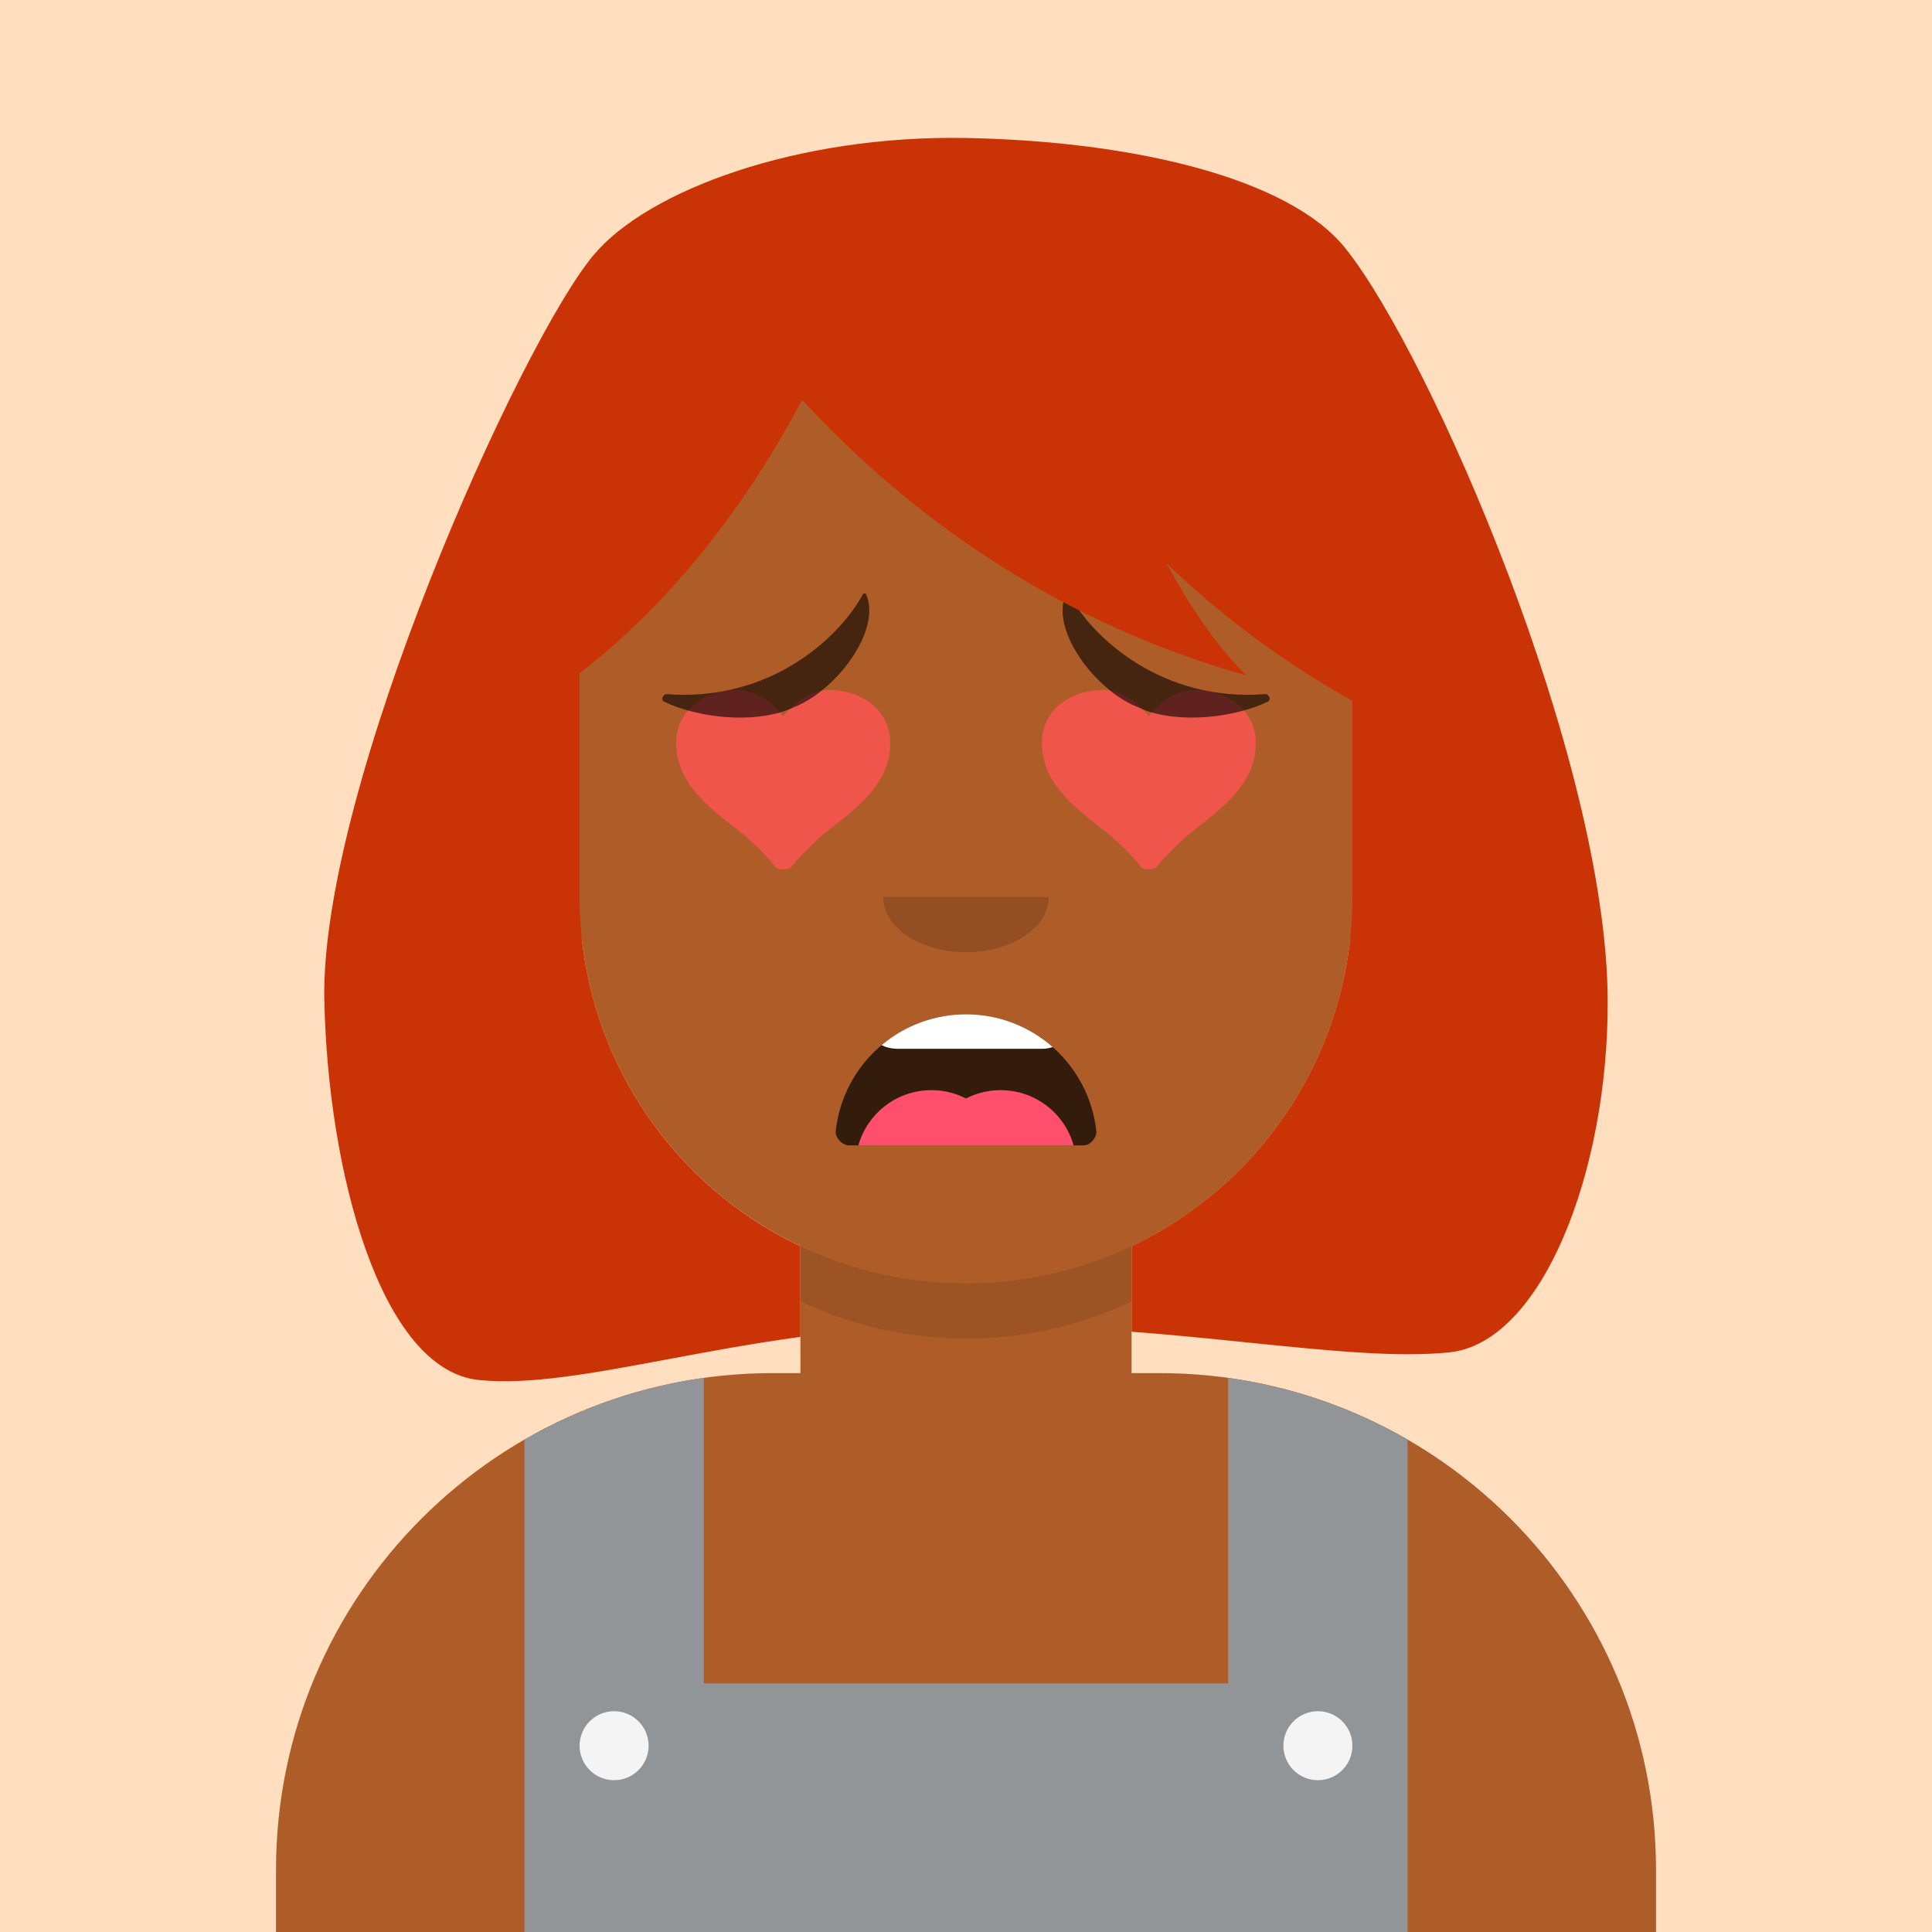
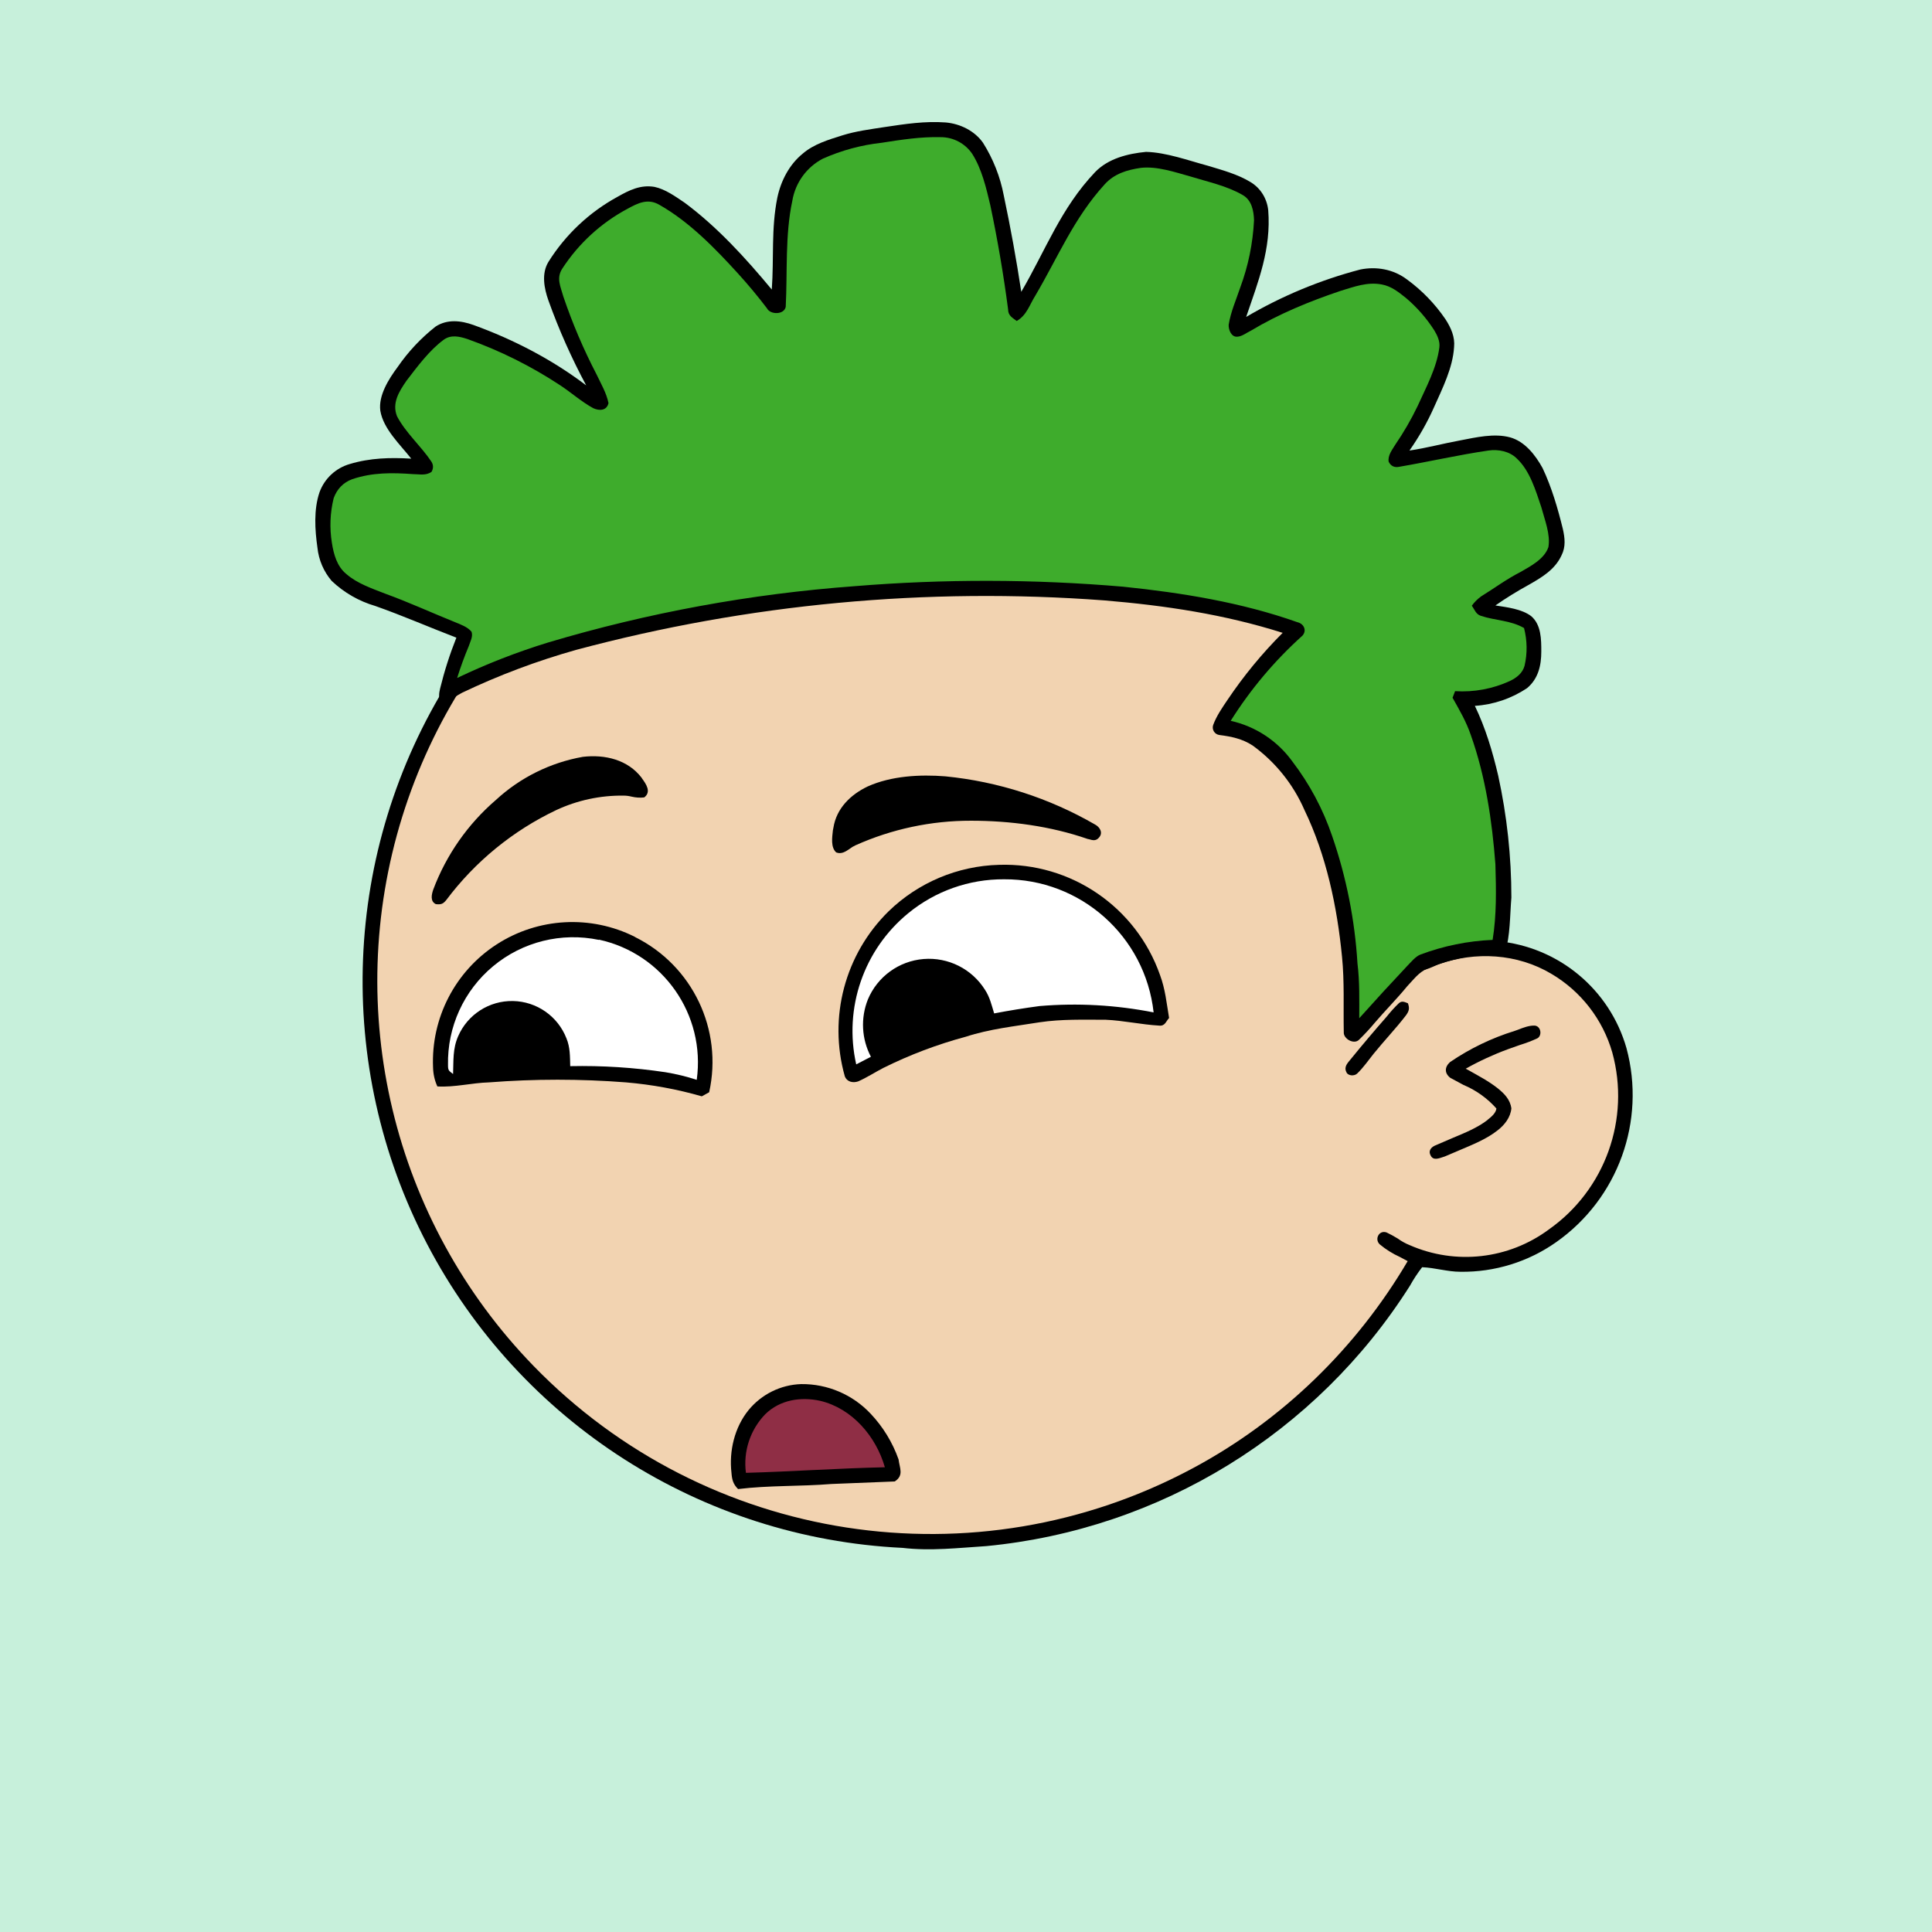
- <svg xmlns="http://www.w3.org/2000/svg" viewBox="0 0 280 280" fill="none" shape-rendering="auto" aria-hidden="true">
+ <svg xmlns="http://www.w3.org/2000/svg" viewBox="0 0 762 762" fill="none" shape-rendering="auto" aria-hidden="true">
  <defs>
-     <g id="clothes-overall-9af9cfef">
-       <path d="M164 23.94V95.3H36V23.94a72 72 0 0 1 26-8.95v44.28h76V15a72 72 0 0 1 26 8.94" fill="#929598" />
-       <path d="M54 68.3a5 5 0 1 1-10 0 5 5 0 0 1 10 0m102 0a5 5 0 1 1-10 0 5 5 0 0 1 10 0" fill="#F4F4F4" />
+     <g id="head-default-9af9cfef">
+       <path d="M252.8 2a225 225 0 0 1 104.8 42.3c6.2 4.9 12.5 9.4 18 15a225 225 0 0 1 71.8 149 58.5 58.5 0 0 1 50.9 42.2 71 71 0 0 1-27.7 76.5 64 64 0 0 1-37.8 11.7c-5.1 0-10-1.6-15.1-1.8q-2.7 3.5-4.8 7.3a223 223 0 0 1-167.1 102.7c-11 .7-21.9 2-33 .7A223.7 223.7 0 0 1 34 105.3 223 223 0 0 1 208.8.6a216 216 0 0 1 44 1.3" fill="black" />
+       <path fill-rule="evenodd" clip-rule="evenodd" d="M355.6 50.3A216 216 0 0 0 219.8 6.2a197 197 0 0 0-39 4A218 218 0 0 0 67.2 375.8 218.5 218.5 0 0 0 327.6 416c35-18.8 64.3-47.3 84.4-81.5l-3-1.6q-4.4-2-8-5c-2.2-2-.3-5.8 2.7-4.7q2.3 1.1 4.4 2.4 2.2 1.6 4.7 2.6a55 55 0 0 0 54.9-6.2 64.5 64.5 0 0 0 25-69.8 53 53 0 0 0-24-31c-13.4-8-30-9-44.7-3.7l-2.3 1c-1.6.7-3.4 1.4-5 1.2-2.5-.2-2.8-4.2-.6-5.2 8-4 16.5-5.6 25.4-6.4A217 217 0 0 0 373 65l-3.6-3.3c-4.3-4-8.6-8.1-13.8-11.3m107.6 196.2c2-1.2 1.3-5.1-1.4-5-2 0-4.2.8-6.2 1.6l-1.4.5a95 95 0 0 0-25.5 12.3c-2.2 2-2.2 4.4.1 6.2l5.2 2.8a36 36 0 0 1 13 9.3c-.2 1.8-2 3.3-3.4 4.4l-.2.2c-3.9 3-8.8 5-13.6 7l-7.2 3.1c-1.6.8-2.5 2.2-1.5 3.9 1 2 3.2 1.1 5 .5l.6-.2 5.4-2.3c5.4-2.3 11-4.5 15.4-8 2.7-2.1 5.1-5.1 5.4-8.7-.5-3.4-2.7-5.7-5.3-7.8-3.5-2.8-7.7-5-11.6-7.2l-1.1-.6q8-4.5 16.7-7.7l4.8-1.7a52 52 0 0 0 6.8-2.6" fill="#f2d3b1" />
    </g>
-     <g id="mouth-concerned-9af9cfef">
-       <path fill-rule="evenodd" clip-rule="evenodd" d="M27.12 23.87a19 19 0 0 1 37.77.09c.08.77-.77 2.04-1.85 2.04H29.1c-1.1 0-2.1-1.18-1.98-2.13" fill="black" fill-opacity=".7" />
-       <path d="M61.59 26H30.4A11 11 0 0 1 46 19.2 11 11 0 0 1 61.6 26" fill="#FF4F6D" />
-       <path d="M58.57 11.75A5 5 0 0 1 57 12H36q-1.22-.02-2.24-.53A19 19 0 0 1 46 7c4.82 0 9.22 1.8 12.57 4.75" fill="white" />
+     <g id="eyes-variant13-9af9cfef">
+       <path d="M239.3.9a65 65 0 0 1 63.5 43.4c2.1 5.6 2.6 11.1 3.6 17-1.3 1.4-1.6 3.3-4 3-7-.4-14-2-21-2.3-8.8 0-17.4-.3-26.1 1-9.9 1.6-19.6 2.6-29.1 5.7A175 175 0 0 0 193.7 81c-3.3 1.7-6.5 3.8-9.9 5.3-2 .7-4.4.3-5.3-2a66 66 0 0 1 17.3-65.1A65 65 0 0 1 239.3.9" fill="black" />
+       <path d="M241.3 6.6a59 59 0 0 1 59 52.5q-22.4-4.4-45-2.5-9 1.2-17.9 2.9c-1-3.3-1.7-6.4-3.6-9.3a26.1 26.1 0 0 0-46.2 3.8 27 27 0 0 0 1.2 22.6l-5.8 3A60 60 0 0 1 203.5 20a59 59 0 0 1 37.8-13.4" fill="white" />
+       <path d="M95.8 29.4A55 55 0 0 1 125 90.6l-2.9 1.6q-14.6-4.2-29.9-5.5a348 348 0 0 0-54 0c-7 .2-13.5 2-20.4 1.6q-1.6-3.5-1.7-7.5a55 55 0 0 1 79.6-51.5" fill="black" />
+       <path d="M81.5 30.4a49.6 49.6 0 0 1 38.6 55.3 83 83 0 0 0-12.3-3q-18.7-2.8-37.6-2.4c-.1-3.8 0-7.4-1.5-11a23.1 23.1 0 0 0-42.7-.8c-2.2 5-1.8 9.7-2 14.9-1.7-1.3-2-1.4-2-3.5a49.4 49.4 0 0 1 59.5-49.4" fill="white" />
    </g>
-     <g id="nose-default-9af9cfef">
-       <path fill-rule="evenodd" clip-rule="evenodd" d="M0 0c0 4.42 5.37 8 12 8s12-3.58 12-8" fill="black" fill-opacity=".16" />
+     <g id="eyebrows-variant12-9af9cfef">
+       <path d="M98.5 38.3C93 31.1 84 29 75.3 30A68 68 0 0 0 41 47a87 87 0 0 0-24.7 35.3c-.7 2-1.3 4.7 1 5.8 2 .2 2.8 0 4.1-1.6A117 117 0 0 1 64.8 51a61 61 0 0 1 26.6-5.7q1.5 0 3.1.4 2.6.6 5 .3c2.9-2.2.7-5.3-.9-7.5zm178.8 18.4a147 147 0 0 0-59-19c-10-.8-21.4-.2-30.7 4-6.7 3.2-12.3 8.6-13.5 16.3l-.2 1c-.3 2.8-.9 6.7 1.3 8.7 2 .8 3.7-.3 5.3-1.4q1-.8 2.3-1.4a111 111 0 0 1 45.6-9.7c15.4 0 31.3 2.1 46 7.2l.5.1c1.4.4 2.7.8 3.9-.6 1.8-1.9.4-4.2-1.5-5.2" fill="black" />
    </g>
-     <g id="eyes-hearts-9af9cfef">
-       <path d="M21.96 2c-2.55 0-5.08 1.98-6.46 3.82C14.1 3.98 11.6 2 9.04 2 3.55 2 0 5.33 0 9.64c0 5.73 4.41 9.13 9.04 12.74 1.66 1.23 4.78 4.4 5.17 5.1.4.68 2.13.7 2.62 0 .47-.73 3.5-3.87 5.16-5.1 4.63-3.6 9.04-7 9.04-12.74C31 5.34 27.46 2 21.97 2m53 0c-2.55 0-5.08 1.98-6.46 3.82C67.1 3.98 64.6 2 62.04 2 56.54 2 53 5.33 53 9.64c0 5.73 4.41 9.13 9.04 12.74 1.66 1.23 4.78 4.4 5.17 5.1.38.68 2.1.7 2.58 0 .48-.73 3.5-3.87 5.17-5.1 4.63-3.6 9.04-7 9.04-12.74C84 5.34 80.45 2 74.96 2" fill="#FF5353" fill-opacity=".8" />
+     <g id="mouth-variant03-9af9cfef">
+       <path d="M83.5 89.3a37 37 0 0 1 27.4 11.7 51 51 0 0 1 11 18c.4 3.4 2.2 6.3-1.5 8.7l-25 1c-12.2 1-24.6.5-36.8 2-2-2-2.4-3.8-2.6-6.4-1-8.6 1.2-17.9 6.7-24.7a28 28 0 0 1 20.8-10.3" fill="black" />
+       <path d="M91 95.9c12.6 3 22 14 25.5 26.2-18.3.4-36.6 1.7-54.8 2.2a28 28 0 0 1 7.6-23.1c5.8-5.7 14-7 21.7-5.3" fill="#8F2E45" />
    </g>
-     <g id="eyebrows-sadConcernedNatural-9af9cfef">
-       <path fill-rule="evenodd" clip-rule="evenodd" d="m23.37 20.42-.91.4c-5.24 2.09-13.2 1.21-18.06-1.12-.56-.27-.18-1.15.4-1.1 14.92 1.14 24.97-8.15 28.38-14.45.1-.18.4-.2.48-.03 2.31 5.32-4.45 13.98-10.3 16.3m49.54 0 .9.4c5.26 2.09 13.2 1.2 18.06-1.12.57-.27.18-1.15-.4-1.1-14.92 1.14-24.96-8.15-28.38-14.45-.1-.18-.4-.2-.48-.03-2.3 5.32 4.45 13.98 10.3 16.3" fill="black" fill-opacity=".6" />
-     </g>
-     <g id="top-bob-9af9cfef">
-       <path d="M39 145c-.62-30.84 28.32-95.2 39-108 7.92-9.5 29.7-17.45 54-17s46.86 5.81 55 16c12.32 15.43 37.87 74.08 38 109 .1 24.8-9.54 49.66-23 51-7.6.76-17.26-.23-28.86-1.4-5.3-.55-11.02-1.13-17.14-1.6v-12.4a56 56 0 0 0 32-50.6v-28.44a130 130 0 0 1-26.9-19.88c3.35 6.24 7.19 11.9 11.51 16.2-30.54-8.59-51.7-26.16-64.35-39.94C102.4 69.02 91.97 85.24 76 97.57V130a56 56 0 0 0 32 50.61v13.14c-6.94.95-13.4 2.16-19.35 3.27-10.85 2.02-19.98 3.73-27.26 2.98-14.22-1.47-21.88-30.2-22.38-55" fill="#c93305" />
+     <g id="hair-short18-9af9cfef">
+       <path d="M438.6 95.7c5.7.5 11.4 3.3 14.7 8a60 60 0 0 1 8.2 20.8q4 18.9 6.9 38c9.6-16.4 15.6-33 29.1-47.2 5.2-5.4 12.9-7.3 20.1-8 8 .2 16.7 3.4 24.5 5.5 5.6 1.7 11.6 3.3 16.7 6.4 4 2.4 6.5 6.5 7 11.1 1.2 15.4-3.9 28-8.7 42.1a178 178 0 0 1 45-18.7c6.4-1.3 13.1-.1 18.4 3.9a64 64 0 0 1 15.2 15.7c2.2 3.4 3.8 7 3.4 11-.5 8.2-4.6 16.3-7.9 23.7q-4 9-9.7 17.1c6.8-1 13.4-2.8 20-4 6.3-1.2 13.4-2.9 19.7-1.2 5.8 1.6 10 7 12.8 12.1 3.6 7.6 6 15.9 8 24 .8 3.6 1.2 7-.5 10.4-2.6 5.7-7.9 8.8-13.2 11.8a144 144 0 0 0-12.9 8c4.6.7 10.4 1.4 14.1 4.2 4 3.4 4 9.2 4 14 0 5.5-1.2 10.7-5.6 14.4a42 42 0 0 1-20.6 7c4.2 8.7 7 18.1 9.2 27.5q5.2 23.8 5.2 48.1c-.6 7.2-.4 14.9-2.5 21.8-2.6 1.6-6.6.1-9.6.7-7 1-14.5 2.6-21 5.5-3.5 1.5-5.4 4.3-8 7-4 4.9-8.6 9.5-12.7 14.3q-3 3.6-6.3 6.8c-2 2-6.2-.4-6-3-.2-10 .3-19.9-.7-29.8-1.9-19.6-6.2-40-14.8-57.8a62 62 0 0 0-20.5-25.5c-4-2.6-8.3-3.5-13-4.1a3 3 0 0 1-2.5-4c1.3-3.5 3.5-6.7 5.6-9.8q9.6-14.3 21.8-26.5c-23-7.3-46.4-10.8-70.4-12.8a625 625 0 0 0-208.2 19.5 282 282 0 0 0-45 16.9q-3 1.6-5.7 3.7-.9.8-2.4 0c-1.5-1.2-1-3.8-.6-5.4q2.5-10.2 6.4-20c-10.7-4.1-21.2-8.7-32-12.5a42 42 0 0 1-17.2-9.9 24 24 0 0 1-5.6-13.1c-1-7-1.5-15 .8-21.8a18 18 0 0 1 12-11.2c8-2.4 16-2.6 24.2-2.1-4.4-5.6-11-11.7-12.2-18.9-.8-6 3.3-12.5 6.8-17.2a73 73 0 0 1 15-16c4.6-3 10-2.4 15-.6 15.7 5.7 31 13.6 44.4 23.8q-8.7-16.2-14.9-33.5c-1.7-4.8-2.8-10.6 0-15.2a74 74 0 0 1 27.3-25.7c4.6-2.6 9-4.8 14.5-3.9 4.3.9 8.3 3.8 12 6.3 12.9 9.6 24 21.8 34.3 34.2.9-12.4-.3-24 2.2-36.3 1.4-6.6 4.7-13 10-17.3 4.4-3.8 10.2-5.5 15.6-7.2s11-2.4 16.8-3.3c8-1.2 15.8-2.4 24-1.8" fill="black" />
+       <path d="M620.9 443.1c.7 2 .5 3-.8 4.8-4 5.2-8.6 10-12.8 15.2-2 2.5-4 5.4-6.4 7.7-1.1 1.1-3.7 1-4.3-.6-1-2.1.5-3.5 1.7-5q7-8.6 14.2-16.8 2.3-2.9 4.8-5.3c1.2-1.1 2.3-.5 3.6 0" fill="black" />
+       <path d="M436.6 101.5A15 15 0 0 1 449 108c3.8 5.9 5.6 13.6 7.2 20.4q4.3 20.4 7 41c0 2.5 1.7 3.3 3.4 4.6 4-2.3 5-6.3 7.4-10.1 9-15.3 15.1-30.4 27.3-43.8 3.8-4.2 8.8-5.7 14.3-6.5 6.4-.7 13.4 1.7 19.5 3.4 6.8 2.1 14.4 3.7 20.6 7.3 3.6 2 4.4 6.3 4.5 10q-.7 13.7-5.4 26.4c-1.6 4.8-3.8 9.7-4.6 14.8-.1 1.9 1 4.9 3.4 4.7 1.9-.1 3.7-1.6 5.4-2.4 11-6.6 23.2-11.6 35.4-15.7 5.3-1.6 10.5-3.6 16.2-2.5 3.8.7 6.6 3 9.5 5.3a57 57 0 0 1 11.2 12.8c1.2 2 2.3 4.3 2 6.7-1 8-5.3 15.9-8.6 23.2q-3.8 7.9-8.8 15.2c-1.2 2-3 4.2-2.6 6.7q1.3 2.6 4.2 2c11.7-2 23.4-4.7 35.1-6.4 3.9-.6 8.4.3 11.2 3.1 5.2 4.8 7.5 12.7 9.7 19.2 1.3 4.9 3.7 10.8 2.8 15.8-1.6 4.7-7 7.5-11 9.8-5.5 2.8-10.3 6.4-15.5 9.6q-2.2 1.6-3.7 3.7c1.1 1.5 1.6 3.4 3.6 4 5.7 1.9 11.6 1.7 17 4.8q1.9 7.5.2 14.9c-.8 2.9-3.1 4.7-5.8 6a45 45 0 0 1-21.6 4l-1 2.6c2.7 4.8 5.4 9.4 7.2 14.7 5.8 16.3 8.4 33.8 9.7 51 .3 10 .5 20-1.1 29.8a92 92 0 0 0-28.5 5.8c-2 .8-3.7 3-5.2 4.5q-9.6 10.2-18.9 20.6c0-7.2.2-14.4-.7-21.6a189 189 0 0 0-10-50.3 103 103 0 0 0-15.7-29.4 41 41 0 0 0-24.3-16 159 159 0 0 1 28.3-33.6c1.8-2 .6-4.7-2-5.3-22-7.8-45.5-11.6-68.7-14a636 636 0 0 0-106-.2 569 569 0 0 0-120.8 22.2 260 260 0 0 0-35.9 14q2-6.4 4.6-12.6c.6-1.9 1.7-3.6 1.1-5.6-1.5-1.9-4.3-2.9-6.5-3.8-9.2-3.7-18.3-7.9-27.7-11.3-5.1-2-11-4-15.2-7.7-3.7-3-5-7.8-5.7-12.3a44 44 0 0 1 .7-17.6q2-5.5 7.3-7.5c8-2.7 15.8-2.6 24-2 2.6 0 5 .7 7.3-.9q1.2-2.1-.1-4.1c-4-6-10.1-11.3-13.5-17.8-2.1-5.2.8-9.8 3.7-14 4.3-5.6 9-12 14.7-16.2 2.9-2.1 6.2-1.3 9.3-.3a170 170 0 0 1 36.7 18.3c4.4 2.9 8.4 6.5 13 9 2.4 1.1 5.3 1 6-2-.8-4-3-7.7-4.7-11.3q-7.7-14.8-13.1-30.7c-1.1-4-2.9-7.3-.4-11.1a70 70 0 0 1 25.6-23.5c4.2-2.3 8.1-4.3 12.7-1.6 11.8 6.7 22 17.2 31 27.1q6 6.6 11.4 13.7c1.3 2.6 6.8 2.6 7.4-.6.7-13.8-.3-28.3 2.6-41.8a23 23 0 0 1 12-16.6 78 78 0 0 1 23.3-6.3c7.7-1.2 15.3-2.4 23.2-2.2" fill="#3eac2c" />
    </g>
    <clipPath id="clip-9af9cfef">
-       <rect width="280" height="280" rx="0" ry="0" />
+       <rect width="762" height="762" rx="0" ry="0" />
    </clipPath>
  </defs>
  <g clip-path="url(#clip-9af9cfef)">
-     <rect width="280" height="280" fill="#ffdfbf" />
-     <path d="M140 36a56 56 0 0 0-56 56v6.17A12 12 0 0 0 74 110v14a12 12 0 0 0 10.3 11.88A56 56 0 0 0 116 180.6V199h-4a72 72 0 0 0-72 72v9h200v-9a72 72 0 0 0-72-72h-4v-18.38a56 56 0 0 0 31.7-44.73A12 12 0 0 0 206 124v-14a12 12 0 0 0-10-11.83V92a56 56 0 0 0-56-56" fill="#ae5d29" />
-     <path d="M116 180.61v8a56 56 0 0 0 24 5.39 56 56 0 0 0 24-5.39v-8a56 56 0 0 1-24 5.39 56 56 0 0 1-24-5.39" fill="black" fill-opacity=".1" />
-     <use transform="translate(40 184.7)" href="#clothes-overall-9af9cfef" />
-     <use transform="translate(94 140)" href="#mouth-concerned-9af9cfef" />
-     <use transform="translate(128 130)" href="#nose-default-9af9cfef" />
-     <use transform="translate(98 98)" href="#eyes-hearts-9af9cfef" />
-     <use transform="translate(91.86 82)" href="#eyebrows-sadConcernedNatural-9af9cfef" />
-     <use transform="translate(8)" href="#top-bob-9af9cfef" />
+     <rect width="762" height="762" fill="#c7f0db" />
+     <use transform="translate(143.2 162.9)" href="#head-default-9af9cfef" />
+     <use transform="translate(154.7 340.2)" href="#eyes-variant13-9af9cfef" />
+     <use transform="translate(154.6 268.5)" href="#eyebrows-variant12-9af9cfef" />
+     <use transform="translate(232.5 456.6)" href="#mouth-variant03-9af9cfef" />
+     <use transform="translate(-65.6 -47.4)" href="#hair-short18-9af9cfef" />
  </g>
</svg>
